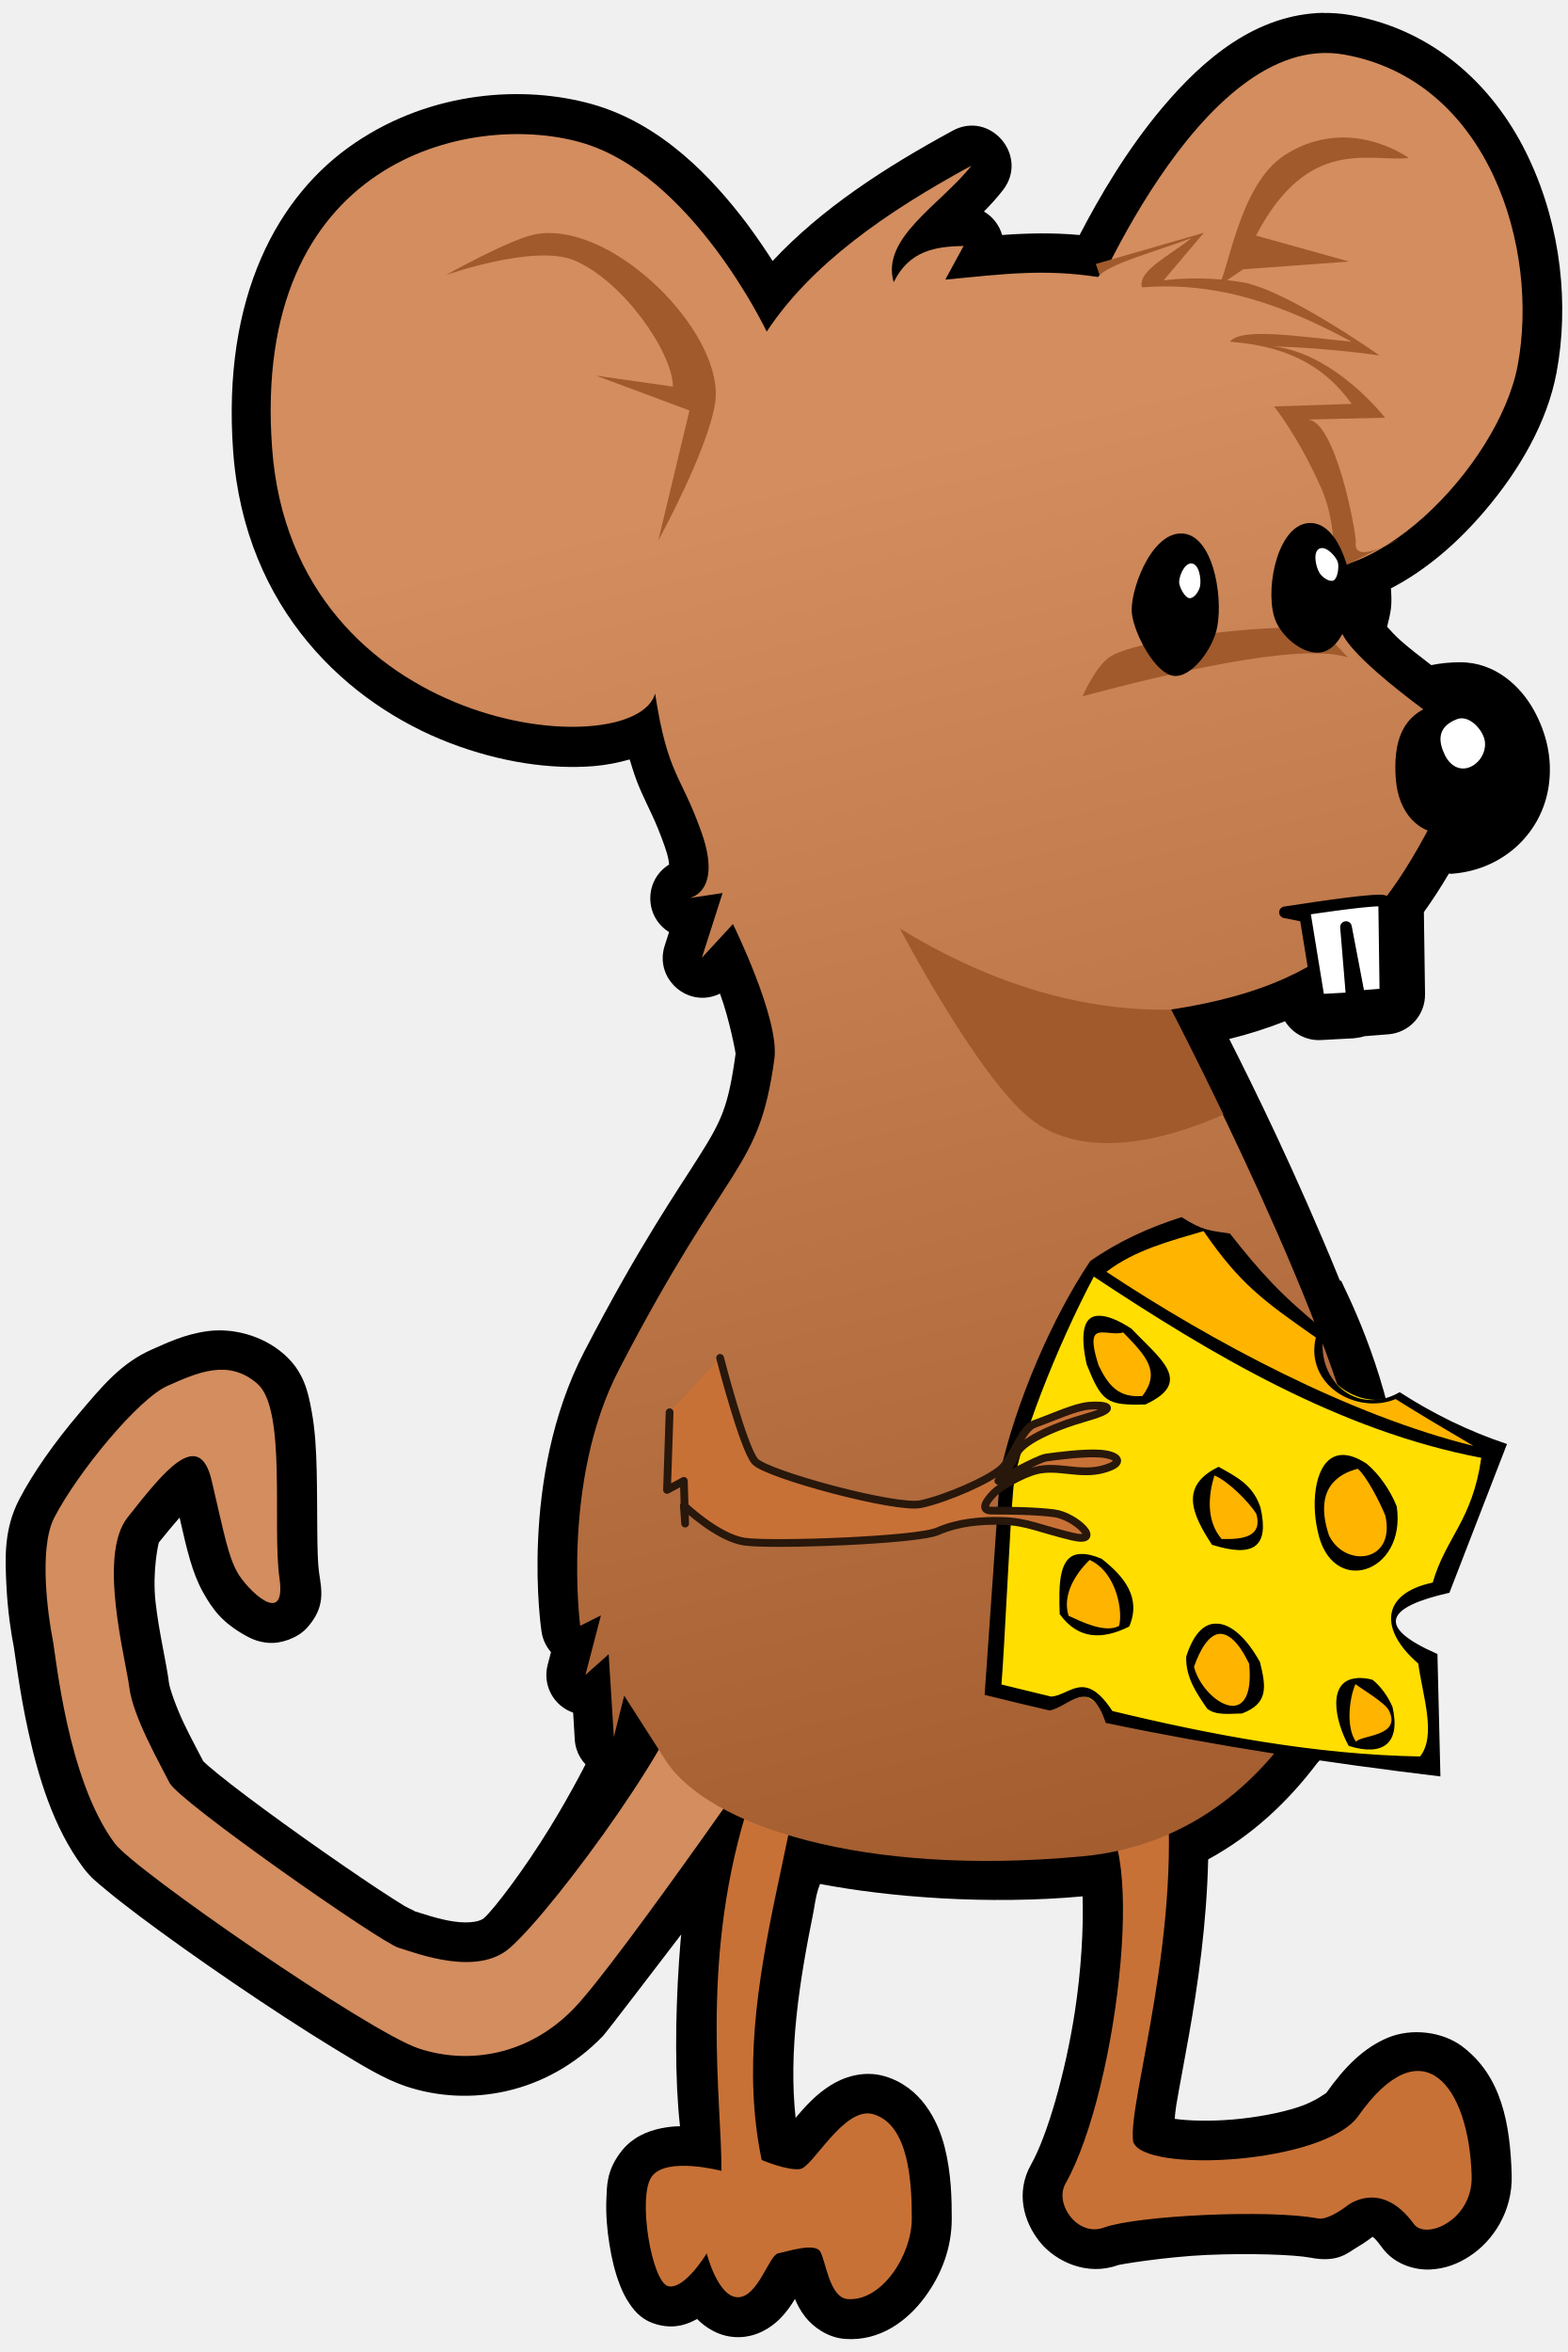
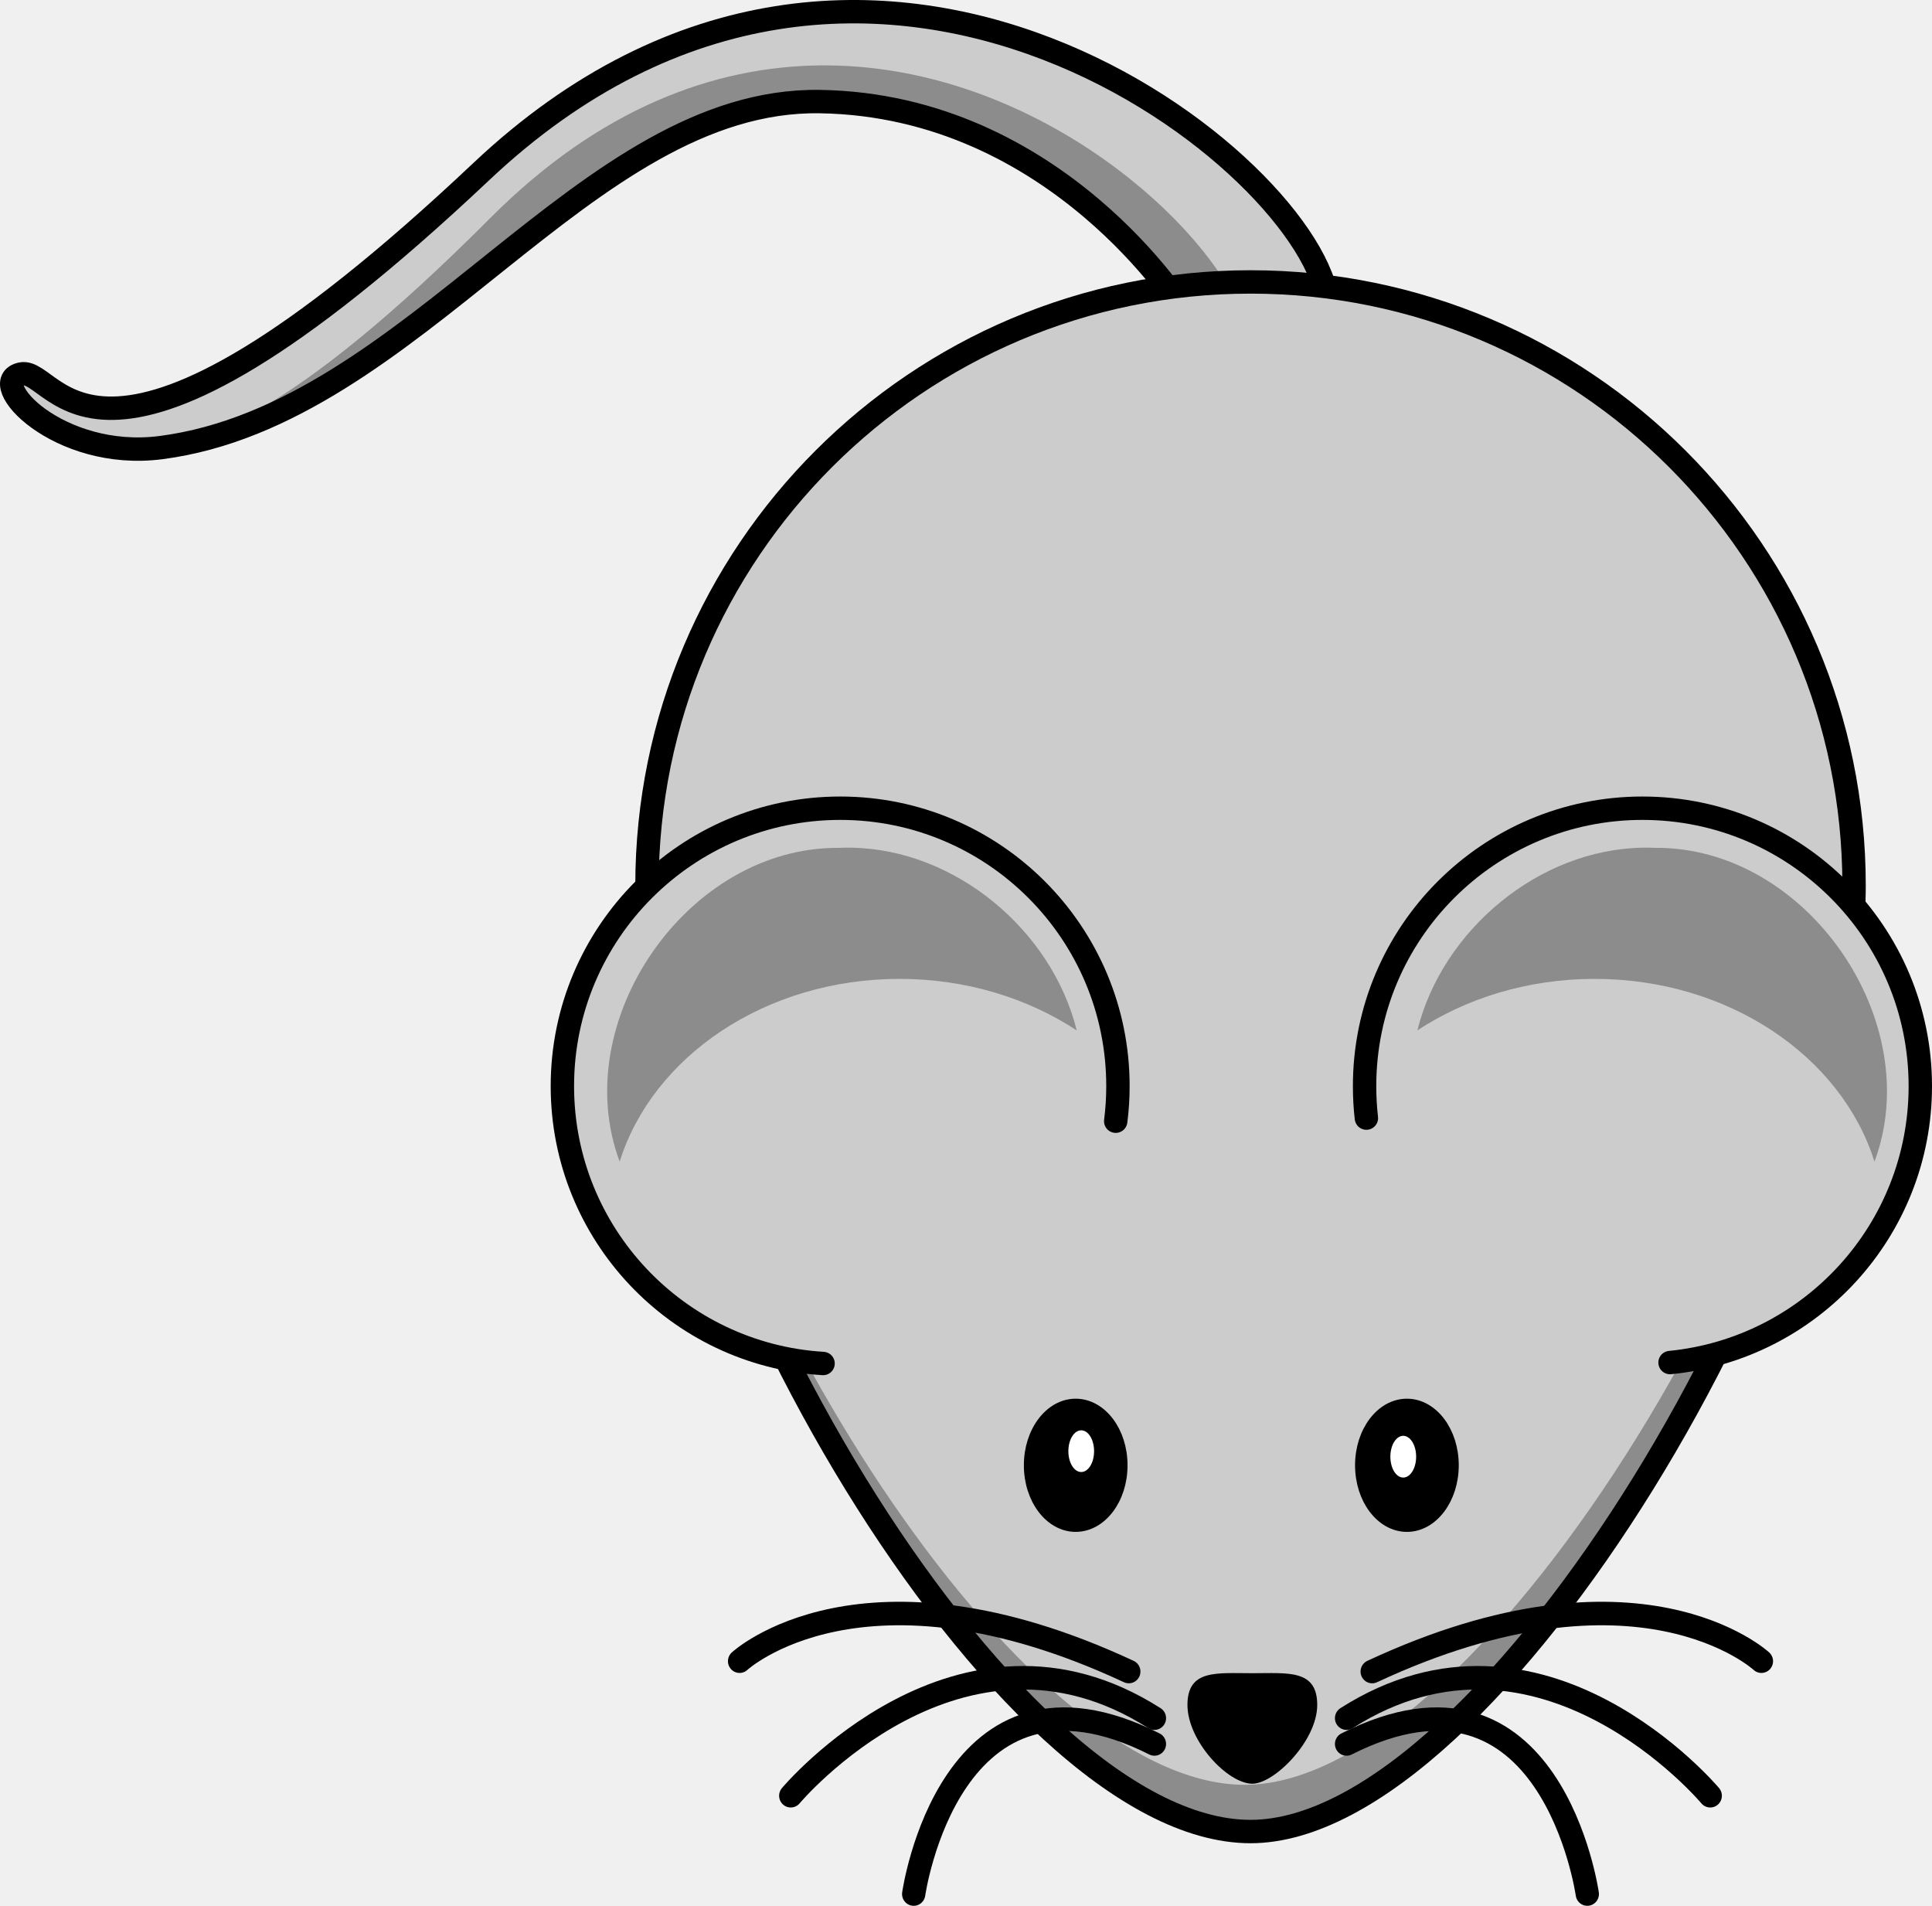
- <svg xmlns="http://www.w3.org/2000/svg" height="900" width="600">
-   <defs>
-     <linearGradient id="a" y2="761.8" gradientUnits="userSpaceOnUse" y1="388.2" gradientTransform="matrix(1.485 0 0 1.485 -223.7 -392.8)" x2="439.6" x1="347.2">
-       <stop stop-color="#d38d5f" offset="0" />
-       <stop stop-color="#a05a2c" offset="1" />
-     </linearGradient>
-   </defs>
-   <g transform="translate(7.001 -.00244)">
-     <path d="m526.4 330c0.33 0.15 0.97 0.33 0.97 0.34 0 0-0.92-0.32-0.97-0.34z" />
-     <path d="m223.8 661.5c-5.17 11.15-12.25 24.68-20.26 37.72-9.95 16.24-21.52 31.4-25.3 34.75-1.38 1.22-5.23 2.17-11.35 1.33-6.1-0.85-12.06-3.03-16.96-4.5 4.03 1.2 0.4 0-2.11-1.46-2.49-1.53-5.98-3.76-10.02-6.41-8.05-5.34-18.36-12.42-28.53-19.64-10.16-7.22-20.23-14.6-27.77-20.46-3.77-2.93-6.94-5.5-9.02-7.31-0.83-0.73-1.3-1.19-1.69-1.57-2.09-4.09-4.86-9.11-7.54-14.77-2.97-6.26-5.32-13.18-5.57-15.16-1.03-8.18-3.86-19.29-5.16-31.11-1.29-11.81 1.15-22.53 1.3-22.71 2.7-3.41 5.39-6.56 7.91-9.49 2.85 12.57 4.86 21.15 8.91 28.46 3.79 6.83 7.56 11.8 16.32 16.67 2.2 1.22 4.87 2.54 9.12 2.83 4.26 0.28 10.71-1.7 14.38-5.74 7.33-8.08 5.58-14.65 4.65-21.22-0.98-6.79-0.54-23.39-0.91-39.01-0.18-7.81-0.59-15.55-1.96-22.89-1.35-7.35-2.99-15-10.59-21.65-8.69-7.6-20.32-10.01-29.23-8.79-8.92 1.22-15.75 4.6-21.22 6.99-11.84 5.19-19.07 14.05-28.02 24.6-8.94 10.54-17.36 22.29-22.81 32.77-5.94 11.41-5.42 22.49-4.93 32.75s1.93 19.13 2.8 23.48c0 0 0.73 5.09 1.64 11.06 0.9 5.99 2.18 13.62 4.04 21.94 3.71 16.66 9.29 36.03 20.83 51.57 3.03 4.06 5.35 5.72 8.9 8.69 3.55 2.96 7.91 6.37 12.95 10.15 10.05 7.55 22.72 16.54 35.74 25.42 13.04 8.88 26.42 17.63 37.92 24.65 11.51 7.04 19.82 12.14 28.2 14.93 24.04 8.02 53.85 3.03 75.33-19.31 2.5-2.61 65.19-85.39 69.69-90.2m-33.32 14.36c-6.22 14.31-10.89 75.12-6.9 110.4-2.27 0-4.65 0.26-7.22 0.78-4.88 1-11.23 3.26-15.8 9.55-5.14 7.06-4.94 12.42-5.17 17.97-0.21 5.54 0.27 11.21 1.15 16.72 0.87 5.53 2.11 10.79 4.02 15.7 0.97 2.47 2.04 4.84 3.91 7.49 1.87 2.63 4.7 6.43 11.4 7.91 6.17 1.37 10.74-0.43 14.24-2.37 3.23 3.26 8.57 6.96 15.7 6.96 7.23 0 12.73-3.8 15.89-6.93 2.79-2.78 4.46-5.38 5.87-7.7 0.9 2.16 2.02 4.43 4.01 6.95 2.81 3.57 8.3 7.83 15.1 8.34 13.71 1.02 24.1-7.21 30.55-15.91 6.45-8.69 10.35-18.94 10.35-30.09 0-7.39-0.15-17.33-2.73-27.47-2.59-10.13-9-22.92-22.89-27.02-8.21-2.43-16.01 0.43-20.86 3.52-4.87 3.09-8.23 6.64-11.14 9.89-0.91 1.01-1.34 1.58-2.14 2.51-2.72-25.26 1.29-51.5 6.85-78.93 1.03-6.09 1.24-7.23 2.49-10.59 26.56 5.07 64.37 8.04 100.5 4.75 0.38 12.2-0.52 28.35-3 44.41-3.65 23.49-10.6 47.36-16.69 58.13-6.16 10.9-2.73 22.15 3.31 29.68 6.05 7.53 18.14 13.19 29.87 8.9 0.86-0.31 18.13-3.18 34.07-3.91 15.93-0.71 33.52-0.15 39.78 1.07 10.49 2.02 14.19-1.96 17.59-3.93 3.4-1.96 5.92-4 5.92-4l0.15-0.15s-0.19 0.31-0.25 0.33c-0.15 0-0.23-1.75 3.83 3.82 4.8 6.6 12.71 8.7 18.46 8.43 5.76-0.27 10.65-2.18 15.12-5.11 8.95-5.83 16.47-17.14 16.07-31.04-0.58-19.79-3.92-37.9-18.92-49.2-7.5-5.66-19.4-7.19-28.62-3.28s-16.4 11.12-23.5 21.18c0.3-0.42-3.84 3.1-10.73 5.34-6.89 2.25-16 3.94-24.77 4.7-8.6 0.74-16.96 0.55-22.43-0.24 0.18-2.14 0.15-2.05 0.59-5.17 1.18-7.1 3.02-16.42 4.9-27.13 3.35-18.92 6.75-42.3 7.31-66.98 17.17-9.34 30.83-22.44 41.67-36.78 67.04-74.65 12.73-176.6 9.29-184.5-0.2-0.15-0.36-0.15-0.55-0.22-16.7-40.95-33.05-74.11-42.34-92.43 7.7-1.89 14.76-4.18 21.35-6.78 2.93 4.74 8.21 7.5 13.78 7.19l12.58-0.68c1.37-0.15 2.7-0.34 4-0.79l9.2-0.73c8.01-0.62 14.14-7.36 14.02-15.38l-0.44-31.37c3.35-4.68 6.55-9.59 9.56-14.74 0.58 0 1.15 0.14 1.73 0 19.33-1.61 34.12-15.79 36.54-33.94 1.35-10.01-0.8-19.6-5.71-28.54-4.92-8.96-14.6-18.39-28.16-18.39-3.89 0-7.61 0.36-11.13 1.1-4.11-3.19-8.4-6.43-11.83-9.5-2.07-1.85-3.64-3.6-5.08-5.2 0.62-2.33 1.17-4.66 1.47-6.98 0.33-2.72 0.15-5.2 0-7.71 13.54-6.98 25.71-17.61 36.04-29.79 13.44-15.8 23.84-34.07 27.34-52.74 4.83-25.69 1.83-55.49-10.44-81.69-12.2-26.34-35.1-49.2-68.2-55.1-3.6-0.649-7.2-0.901-10.6-0.842l0.1-0.059c-25.9 0.475-46.05 17.69-61.76 36.34-13.55 16.08-24.06 34.1-31.63 48.68-10.16-0.921-19.99-0.713-29.66 0-1.07-3.787-3.57-6.995-6.95-8.985 2.49-2.54 4.97-5.228 7.32-8.257 10-13.03-4.9-30.52-19.3-22.68-26.1 14.17-50.3 29.93-68.9 49.86-2.8-4.37-6-9.06-9.6-13.95-13.5-17.89-32.9-38.61-59.7-46.11-25.8-7.19-60.9-5.17-90.5 14.84-29.65 19.98-50.94 58.96-46.69 117.9 4.396 60.93 44.27 97 83.05 111.8 19.38 7.41 38.55 10.11 54.8 8.83 4.91-0.4 9.5-1.32 13.93-2.57 1.23 4.13 2.49 7.96 3.85 11.07 3.28 7.57 5.98 11.94 9.6 22.33 1.37 3.91 1.55 5.68 1.62 6.82-9.58 5.95-9.58 19.88 0 25.84l-1.69 5.27c-4.05 12.76 9.15 24.16 21.18 18.28 3.72 10.1 6.01 22.77 5.98 22.96-2.78 20.44-5.49 25.8-13.9 39.18-8.39 13.4-22.48 33.34-43.97 74.73-25.34 48.79-16.43 107.1-16.43 107.1 0.4 2.97 1.67 5.75 3.64 8.01l-1.29 4.94c-1.99 7.69 2.26 15.62 9.77 18.21l0.62 10.32c0.64 10.13 10.83 16.8 20.37 13.35l1.82 2.87c0.8 1.24 1.78 2.36 2.69 3.53" />
-     <path d="m255 645.2c2.81 12.61-48.57 83.96-66.77 100.1-12.69 11.21-35.73 2.11-42.73 0-7.01-2.11-84.07-56.05-87.58-63.04-3.5-7.01-14-25.23-15.41-36.43-1.4-11.21-12.18-50.64-0.7-65.15 13.31-16.81 27.33-35.04 32.23-14.02 4.9 21.01 6.31 28.72 9.81 35.03 3.49 6.31 18.91 21.71 16.1 2.09-2.79-19.6 2.81-64.43-8.4-74.25-11.2-9.8-23.11-4.2-34.32 0.71-11.22 4.9-34.32 32.93-43.44 50.44-6.27 12.06-2.1 39.22-0.7 46.23 1.41 7.01 5.61 53.94 23.82 78.46 7.71 10.38 97.38 72.16 116.3 78.47 18.92 6.3 42.05 2.79 59.56-15.42 17.51-18.22 85.98-117.6 85.98-117.6z" fill="#d38d5f" />
-     <path d="m438.6 675.9c-5.59 5.6-28.03 18.89-28.03 18.89 22.45-1.03 10.9 104.2-9.79 140.8-4.37 7.71 4.65 20.49 14.72 16.8 12.49-4.58 63.14-7.1 81.96-3.48 3.99 0.77 11.18-4.91 11.18-4.91s12.82-10.43 25.47 7.01c4.61 6.32 22.63-1.5 22.14-18.35-0.99-34.57-18.84-57.77-43.39-22.97-13.01 18.43-82.6 22.08-86.18 9.79-2.23-15.31 20.05-81.73 11.92-143.6zm-160.4 18.89c-17.18 57.55-8.9 109.5-9.09 135.9 0 0-21.04-5.56-26.64 2.14-5.62 7.71 0 40.59 6.31 42 6.3 1.4 14.7-12.58 14.7-12.58s4.23 16.8 11.93 16.8 11.91-16.1 15.41-16.8c3.51-0.69 14.01-4.2 16.1-0.69 2.11 3.5 3.51 17.67 10.5 18.19 13.08 0.98 24.55-16.81 24.55-30.82 0-14-1.11-35.89-14.72-39.92-11.2-3.29-23.12 20.29-28.02 20.99-4.92 0.69-14.72-3.48-14.72-3.48-7.08-34.01-1.63-68.06 5.52-102.1l5.66-26.87z" fill="#c87137" />
-     <path d="m407.4 122.9s44.58-112 100.1-102c55.47 9.906 74.75 74.27 66.37 118.9-7.26 38.73-58.45 91.14-91.14 75.29-32.68-15.84-75.29-92.13-75.29-92.13z" fill="#d38d5f" />
-     <path d="m412.4 101 41.33-11.91-15.41 18.22s13.32-2.11 30.13 0.7c16.81 2.79 52.54 28.02 52.54 28.02s-18.22-2.8-40.63-3.5c23.81 2.79 42.73 27.31 42.73 27.31l-30.12 0.71c11.06-1.01 19.26 43.98 18.91 46.93-1.1 9.28 16.81-1.39 16.81-1.39l-69.36 34.32z" fill="#a05a2c" />
-     <path d="m286.5 126.8c16.99-25.68 45.5-45.61 78.27-63.4-11.37 14.64-34.8 27.58-29.72 44.58 5.97-12.19 16.11-13.65 26.75-13.87l-7 12.89c23.14-2.25 37.97-4.12 58.45-1 3.54-4.95 22.67-9.905 35.68-14.87-7.53 6.282-20.83 12.55-18.84 18.84 29.88-2.45 55.62 7.52 80.26 20.8-19.22-1.84-42.36-5.66-46.57 0 24.68 1.81 37.64 11.45 46.57 23.78l-29.73 0.99s8.92 10.89 17.83 30.72c8.91 19.81 2.97 42.59 7.93 55.46 4.95 12.89 49.53 42.61 49.53 42.61-28.57 60.47-44.19 91.26-114.9 102 0 0 66.36 126.8 74.29 183.3 5.14 36.62-23.77 132.8-108 140.7-84.22 7.92-143.6-11.89-159.5-36.67l-15.9-24.8-3.96 15.84-1.98-31.7-8.91 7.93 5.94-22.78-7.93 3.96s-7.36-55.27 14.87-98.09c42.31-81.5 53.49-75.29 59.45-118.9 2.06-15.24-15.86-51.52-15.86-51.52l-11.89 12.88 7.92-24.76-12.88 1.97s12.88-1.97 4.96-24.77c-8-22.8-13-21.8-17.9-53.5-7.9 27.7-138.7 15.9-146.6-94.1-7.96-109.9 75.3-128.8 117.9-116.9 42.61 11.88 71.33 72.31 71.33 72.31z" fill="url(#a)" />
-     <path d="m506.5 52.61c-6.71 0.148-14.22 1.827-21.9 6.817-17.82 11.61-21.54 46.21-25.5 50.18l9.67-6.55 40.61-2.97-35.68-9.936c20.11-38.49 43.64-27.99 58.47-29.7 0 0-10.89-8.019-25.67-7.841zm-303.5 36.56c-1.94 0-3.81 0.223-5.65 0.609-9.82 2.109-33.66 15.46-33.66 15.46s33.88-11.97 49.06-5.611c18.87 7.901 37.67 35.3 37.82 48.31l-29.42-4.19 35.73 13.32-11.92 49.71s18.9-34.31 21.73-52.53c3.84-24.92-34.58-65.31-63.69-65.06zm282.6 151c-20.91 0.37-57.49 5.08-67.38 10.91-5.63 3.3-10.92 15.36-10.92 15.36 31.12-8.33 83.35-20.91 101.6-14.85l-8.4-8.91c0.95-1.93-5.35-2.67-14.85-2.5zm-148.2 115.1s31.37 59.95 51.85 74.25c21.63 15.14 53.25 5.31 71.99-3.06-11.34-23.58-19.96-40.09-19.96-40.09-37.01 0.64-72.26-11.66-103.9-31.1z" fill="#a05a2c" />
-     <g>
-       <path d="m458.9 239.8c2.27-12.55-1.98-35.67-13.87-35.67s-19.82 22.79-18.82 30.71c0.98 7.93 8.91 22.79 15.85 23.77 6.93 1 15.34-10.52 16.84-18.81z" />
-       <path d="m480.6 235.8c-3.4-12.3 1.97-35.67 13.87-35.67 11.88 0 16.84 22.79 15.85 30.71-0.98 7.93-4.95 17.83-11.89 18.83-6.93 0.99-15.83-6.61-17.83-13.87z" />
-       <path d="m552 268.5c-23.78 0-25.75 16.84-24.77 29.71 0.99 12.89 8.92 21.8 20.8 20.81 11.9-1 21.43-10.61 22.78-20.81 1.56-11.61-5.92-29.71-18.81-29.71z" />
-     </g>
-     <g fill="#fff">
-       <path stroke-linejoin="round" d="m484.8 349.1c15.19-2.34 35.75-5.29 37.95-4.33l0.49 35.66-10.03 0.8-5.06-26.48 2.25 27.18-12.6 0.7-5.22-32z" stroke="#000" stroke-width="4.455" />
-       <path d="m550.6 275.2c-8.29 3.21-6.7 9.34-4.62 13.69 2.09 4.35 6.06 6.39 10.05 4.44 4.01-1.96 6.03-6.59 5.14-10.32-1.04-4.26-6.09-9.55-10.57-7.81z" />
-       <path d="m452.3 224.3c0.55-3.06-0.49-8.7-3.39-8.7-2.91 0-4.84 5.55-4.6 7.5 0.25 1.93 2.18 5.55 3.87 5.79 1.7 0.25 3.75-2.57 4.12-4.59z" />
-       <path d="m498 219.2c-1.58-2.67-2.58-8.33 0.15-9.34 2.72-1.01 6.48 3.53 6.92 5.43 0.45 1.89-0.15 5.97-1.62 6.79-1.5 0.82-4.39-1.11-5.45-2.88z" />
-     </g>
-     <g transform="matrix(1.485 0 0 1.485 -610 -129)">
-       <path d="m711.2 402.7c-2.16-0.29-22.05 10.69-22.05 10.69l-11.13 14.54-7.72 24.44-5.3 26.36-2.75 41.65 3.71 3.71 12.08 2.37c4.36-3.71 8.72-4.4 13.08 2.57l59.85 11.73 24.12 1.58-0.62-27.85-8.35-6.18s-2.78-6.18 0.93-8.66c3.71-2.47 12.06-4.3 12.06-4.3l12.36-34.97-24.71-14.24c-8.85 4.74-22.2-2.43-21.47-16.33z" fill="#ffde00" />
-       <path d="m710 402-21.26 11.56 7.1 6.33 56.27 29.98 35.86 11.27 1.39-1.09c-7.96-4.99-14.93-8.85-22.36-13.84-12.42 7.86-23.68-4.9-21.49-16.38l-11.7-12.2-12.2-11.6-11.7-4.1zm-22.34 25.61-0.77 7.57 3.39 8.8 4.64 3.41 5.88 0.79s5.45-2.62 4.79-3.71c-0.66-1.13-1.98-5.93-2.63-6.82-0.66-0.89-8.13-8.11-8.35-8.95l-6.95-1.09zm66 36.15c-0.73 0-1.5 0-2.32 0.5l-4.17 5.69-0.62 8.95 3.87 9.45 6.18 2.17 4.79-3.26 3.24-3.71s2-3.27-0.62-8.51c-2.29-4.55-5.26-11.42-10.35-11.28zm-33.23 1.74c-1.74 0-4.48 4.94-4.48 4.94l-1.4 5.99 5.72 7.27 4.94 1.58 4.95-2.67 0.15-5.39-2.16-4.5-6.96-6.93c-0.19 0-0.52-0.49-0.77-0.49zm-34.63 21.76-3.09 2.32-2.47 9.3 1.39 5.84 4.79 2.62h3.86l5.26-1.53s1.62-4.85 0.3-6.19c-1.31-1.28-4.66-8.26-5.1-9.1-0.45-0.89-4.95-3.26-4.95-3.26zm34.47 19.34h-1.08l-5.88 5.24-0.77 5.59 4.64 8.16 5.1 1.58s5.34 1.09 5.56 0c0.2-1.08 1.86-6.67 1.86-6.67s0.39-5.2-0.93-6.93c-1.15-1.53-5.53-6.53-8.5-7.12zm36.48 13.6-3.25 0.5-1.7 7.76 2.63 8.01h6.96s2.37-1.28 3.24-3.71c0.88-2.37 0-6.48-2.01-8.01-1.97-1.53-2.81-3.12-5.87-4.65z" fill="#ffb400" />
-       <path d="m710.6 400.5c-8.36 2.65-16.23 6.2-23.55 11.32-10 14.84-19.34 36.86-23.22 54.61l3.36 4.43c0.93-11.08 11.45-37.48 20.78-55.03 30.34 20.08 63.26 39.71 99.86 46.69-2.28 16.17-9.09 20.38-12.52 32.15-13.41 2.82-13.77 12.22-3.71 20.87 1.04 8.11 4.79 18.5 0.45 23.94-27.16-0.49-54.19-5.64-79.3-11.72-7.14-10.88-10.86-4.06-15.77-3.71-4.29-1.04-8.52-2.08-12.82-3.12 0.77-8.85 2.2-41.22 3.03-50.07l-3.36-4.43-4 57.17c5.57 1.39 11.12 2.72 16.69 4.01 4.94-0.69 10.34-9.35 14.53 3.21 28.75 6.04 57.51 10.34 86.25 13.8l-0.77-31.55c-15.99-6.98-13.36-12.07 3.09-15.78l14.84-38.33c-9.99-3.32-19.16-7.87-27.66-13.36-11.17 6.48-22.34-3.46-19.39-15.92-11.27-9.11-16.59-15.09-24.36-24.95-5.12-0.78-6.91-0.68-12.46-4.23zm5.66 3.6c9.37 13.65 15.5 18.01 28.93 27.41-2.88 12.11 10.36 20.08 20.57 15.87 6.98 4.4 13.81 8.36 20.06 12.07-31.77-7.81-67.26-26.76-94.6-44.86 7.29-5.6 16.35-7.93 25.04-10.49zm-27.05 21.82c-4.29 0-4.64 5.39-3.09 12.51 3.89 9.64 5.07 10.63 15.15 10.34 12.65-5.84 3.6-11.87-3.56-19.49-3.74-2.47-6.55-3.41-8.5-3.36zm1.24 4.3c1.45 0 3.26 0.49 5.1 0 6.1 6.23 9.64 10.14 4.94 16.37-6.19 0.5-8.76-2.72-11.28-7.86-2.45-7.62-1.19-8.61 1.24-8.51zm60.44 31.7c-5.8 1.29-7.01 11.58-5.26 19.29 3.42 17.42 22.98 11.23 20.41-6.18-1.71-4.25-4.56-8.31-7.74-10.98-2.99-1.98-5.48-2.57-7.41-2.13zm-30.76 2.92c-10.1 4.9-6.94 12.07-1.71 20.08 10.83 3.42 14.78 0.5 12.52-9.54-1.93-5.89-6.13-7.92-10.81-10.54zm35.86 0.5c2.27 1.93 5.7 8.55 7.11 12.07 2.73 12.16-10.38 13.6-14.53 5.09-4.02-12.17 2.49-15.88 7.42-17.16zm-36.95 1.73c3.45 1.33 9 6.92 10.82 9.89 1.66 5.89-3.39 6.63-8.96 6.48-4.07-4.8-3.38-11.38-1.86-16.37zm-34.31 20.23c-5.96 0-5.78 8.11-5.56 15.48 4.85 6.73 11.18 6.58 17.93 3.21 3.15-7.41-1.25-12.86-7.12-17.46-2.09-0.89-3.87-1.28-5.25-1.23zm2.16 1.53c7.27 3.36 8.58 13.85 7.57 17.02-3.75 1.97-10.02-1.29-12.98-2.62-2.23-6.98 4.4-13.41 5.41-14.4zm32.46 16.42c-2.96 0-5.72 2.62-7.57 8.51-0.15 5.29 2.55 9.25 5.41 13.4 2.32 1.88 6.05 1.24 8.96 1.24 6.86-2.57 6.22-6.87 4.64-13.25-3.44-6.24-7.63-10.05-11.44-9.9zm1.08 2.62c2.23 0 4.75 1.88 7.58 7.72 1.73 18.3-11.89 9.79-14.22 0.79 1.53-4.4 3.78-8.31 6.64-8.51zm35.4 11.43c-7.82 0.49-5.79 10.93-2.16 17.46 8.92 2.77 13.42-0.69 11.28-10.04-1.14-2.67-2.95-5.24-5.1-6.97-1.54-0.5-2.9-0.5-4.02-0.5zm-0.44 1.53c1.24 0.99 7.84 4.9 8.65 6.83 3.34 6.63-7.09 6.28-8.5 8.01-2.59-3.56-1.79-10.98-0.15-14.84z" />
-     </g>
-     <path stroke-linejoin="round" d="m268.6 519.6s8.92 34.68 13.39 39.62c4.45 4.96 53.98 18.33 63.39 16.35 9.42-1.97 26.75-9.41 31.21-13.87 4.47-4.45 7.41-15.06 12.38-16.84 7.38-2.63 15.36-6.44 20.81-6.93s12.87 0.49-1 4.45c-13.85 3.97-24.75 9.42-26.74 13.87-1.98 4.46-6.94 10.41-6.94 10.41s14.87-8.42 18.33-8.92c3.47-0.49 14.37-1.98 20.8-1.49 6.45 0.51 9.91 3.48 1 5.94-8.91 2.48-17.45-1.65-25.75 0.51-5.79 1.5-13.87 6.43-15.86 8.42-1.98 1.97-6.45 6.93-1 6.93s15.91 0 23.78 1c8.25 1.02 19.32 11.88 6.93 8.91-12.38-2.97-17.28-5.64-26.24-5.94-8.52-0.3-17.34 0.49-25.27 3.96-7.92 3.46-63.4 5.44-73.8 3.95-10.41-1.48-23.29-13.87-23.29-13.87l0.49 6.94-0.49-16.34-6.44 3.46 0.99-29.71" stroke="#28170b" stroke-linecap="round" stroke-width="2.97" fill="#c87137" />
+ <svg xmlns="http://www.w3.org/2000/svg" id="svg2" viewBox="0 0 330.48 325.95" version="1.0">
+   <path id="path3264" style="fill-rule:evenodd;stroke:#000000;stroke-width:4;fill:#cccccc" d="m227.13 51.998c-1.89-23.292-78.06-85.615-144.79-22.663-66.732 62.952-72.398 33.365-78.693 34.624-6.295 1.259 6.266 14.893 23.922 12.59 43.437-5.665 72.395-59.804 112.68-59.175 40.6 0.635 62.33 35.883 62.33 35.883l24.55-1.259z" />
+   <path id="path2407" style="fill-rule:evenodd;fill:#000000;fill-opacity:.314" d="m140.19 11.188c-18.06 0.208-37.59 7.319-56.284 26.062-17.209 17.257-29.879 27.168-39.344 32.625v1.937c34.528-14.648 60.888-54.981 95.688-54.437 40.6 0.634 62.31 35.875 62.31 35.875l9.44-0.469c-7.28-16.49-36.79-41.998-71.81-41.593z" />
+   <path id="path2383" style="stroke:#000000;stroke-linecap:round;stroke-width:4;fill:#cccccc" d="m317.15 151.46c0 56.99-61.82 161.79-103.24 161.79-42.59 0-103.24-104.8-103.24-161.79 0-56.987 46.25-103.24 103.24-103.24 56.99 0.001 103.24 46.253 103.24 103.24z" />
+   <path id="path3397" style="fill:#000000;fill-opacity:.314" d="m315.76 134.61c0.25 2.92 0.38 5.86 0.38 8.84 0 56.99-61.8 161.81-103.22 161.81-38.84 0-92.73-87.18-101.91-145.75 5.11 58.25 62.26 153.75 102.91 153.75 41.42 0 103.22-104.82 103.22-161.81 0-5.74-0.48-11.36-1.38-16.84z" />
+   <path id="path2386" style="stroke:#000000;stroke-linecap:round;stroke-width:4;fill:#cccccc" d="m285.67 233.04c24.03-2.36 42.81-22.63 42.81-47.28 0-26.23-21.3-47.53-47.53-47.53-26.24 0-47.53 21.3-47.53 47.53 0 1.85 0.1 3.68 0.31 5.47" />
+   <path id="path2388" style="stroke:#000000;stroke-linecap:round;stroke-width:4;fill:#cccccc" d="m190.85 191.76c0.25-1.96 0.38-3.97 0.38-6 0-26.23-21.26-47.53-47.5-47.53s-47.532 21.3-47.532 47.53c0 25.26 19.712 45.93 44.592 47.44" />
+   <path id="path2390" style="fill:#000000" d="m225.32 291.6c0 6.13-7.33 13.47-11.1 13.47-4.24 0-11.1-7.34-11.1-13.47 0-6.12 4.97-5.43 11.1-5.43s11.1-0.69 11.1 5.43z" />
+   <path id="path2397" style="stroke:#000000;stroke-linecap:round;stroke-width:2;fill:#000000" d="m191.87 250.61c0.01 5.74-3.52 10.39-7.87 10.39-4.34 0-7.87-4.65-7.86-10.39-0.01-5.74 3.52-10.39 7.86-10.39 4.35 0 7.88 4.65 7.87 10.39z" />
+   <path id="path2399" style="stroke:#000000;stroke-linecap:round;stroke-width:2;fill:#000000" d="m248.53 250.61c0 5.74-3.52 10.39-7.87 10.39s-7.87-4.65-7.87-10.39 3.52-10.39 7.87-10.39 7.87 4.65 7.87 10.39z" />
+   <path id="path2401" style="fill:#ffffff" d="m187.15 248.2c0 1.97-0.98 3.56-2.2 3.56s-2.2-1.59-2.2-3.56 0.98-3.57 2.2-3.57 2.2 1.6 2.2 3.57z" />
+   <path id="path2403" style="fill:#ffffff" d="m242.24 249.14c0 1.97-0.99 3.57-2.21 3.57s-2.2-1.6-2.2-3.57 0.98-3.57 2.2-3.57 2.21 1.6 2.21 3.57z" />
+   <path id="path2427" style="fill:#000000;fill-opacity:.314" d="m281.07 144.98c-17.83 0.25-34.35 14.1-38.62 31.25 8.38-5.51 18.9-8.81 30.31-8.81 22.94 0 42.24 13.27 47.88 31.25 8.97-23.96-11.57-53.86-37.5-53.66-0.69-0.03-1.38-0.04-2.07-0.03z" />
+   <g id="g3221" style="stroke:#000000;stroke-linecap:round;stroke-width:2.86" transform="matrix(1.3917 0 0 1.4058 -239.25 -659.88)">
+     <path id="path2445" style="stroke:#000000;stroke-linecap:round;stroke-width:2.86;fill:none" d="m340.57 672.76c32.74-15.11 47.84-1.26 47.84-1.26" />
+     <path id="path2447" style="stroke:#000000;stroke-linecap:round;stroke-width:2.86;fill:none" d="m337.42 678.43c23.93-15.11 44.7 9.44 44.7 9.44" />
+     <path id="path2449" style="stroke:#000000;stroke-linecap:round;stroke-width:2.86;fill:none" d="m337.42 681.57c25.18-12.59 29.59 18.26 29.59 18.26" />
  </g>
+   <g id="g3384" style="stroke:#000000;stroke-linecap:round;stroke-width:2.86" transform="matrix(-1.3917 0 0 1.4058 667.06 -659.88)">
+     <path id="path3386" style="stroke:#000000;stroke-linecap:round;stroke-width:2.86;fill:none" d="m340.57 672.76c32.74-15.11 47.84-1.26 47.84-1.26" />
+     <path id="path3388" style="stroke:#000000;stroke-linecap:round;stroke-width:2.86;fill:none" d="m337.42 678.43c23.93-15.11 44.7 9.44 44.7 9.44" />
+     <path id="path3390" style="stroke:#000000;stroke-linecap:round;stroke-width:2.86;fill:none" d="m337.42 681.57c25.18-12.59 29.59 18.26 29.59 18.26" />
+   </g>
+   <path id="path3405" style="fill:#000000;fill-opacity:.314" d="m145.56 144.98c17.83 0.25 34.36 14.1 38.62 31.25-8.38-5.51-18.9-8.81-30.31-8.81-22.94 0-42.24 13.27-47.87 31.25-8.977-23.96 11.56-53.86 37.5-53.66 0.69-0.03 1.37-0.04 2.06-0.03z" />
</svg>
